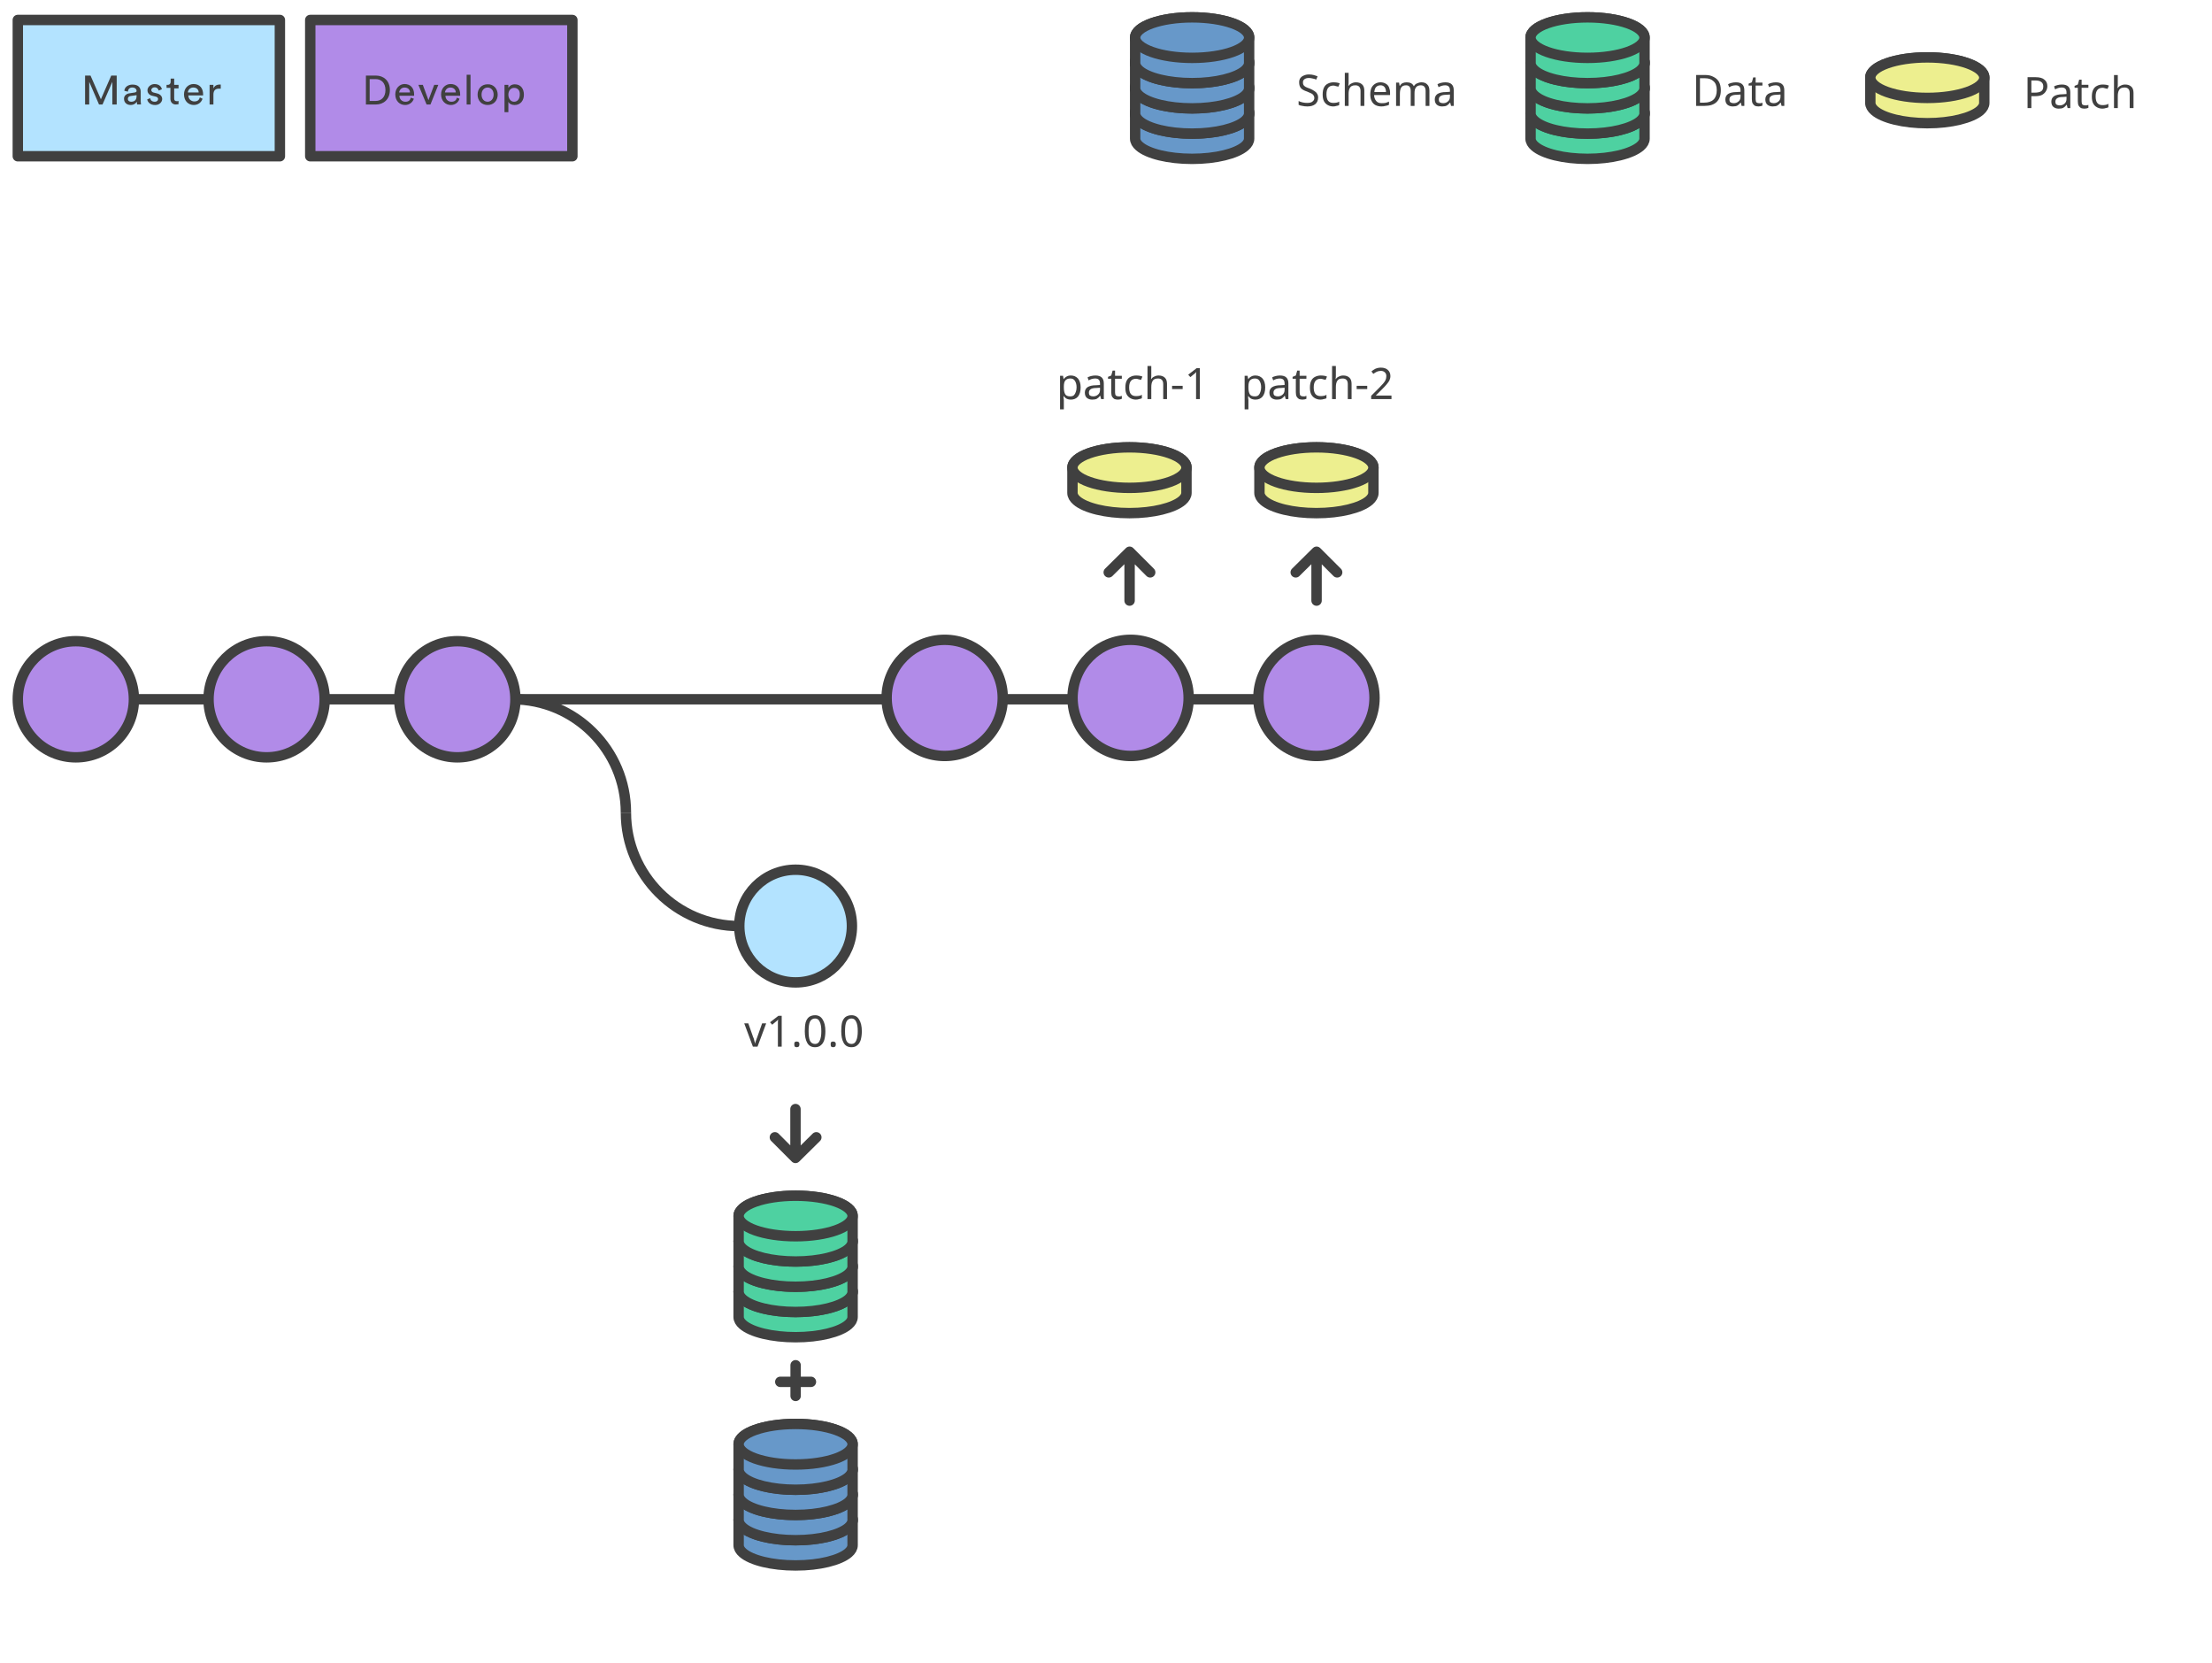
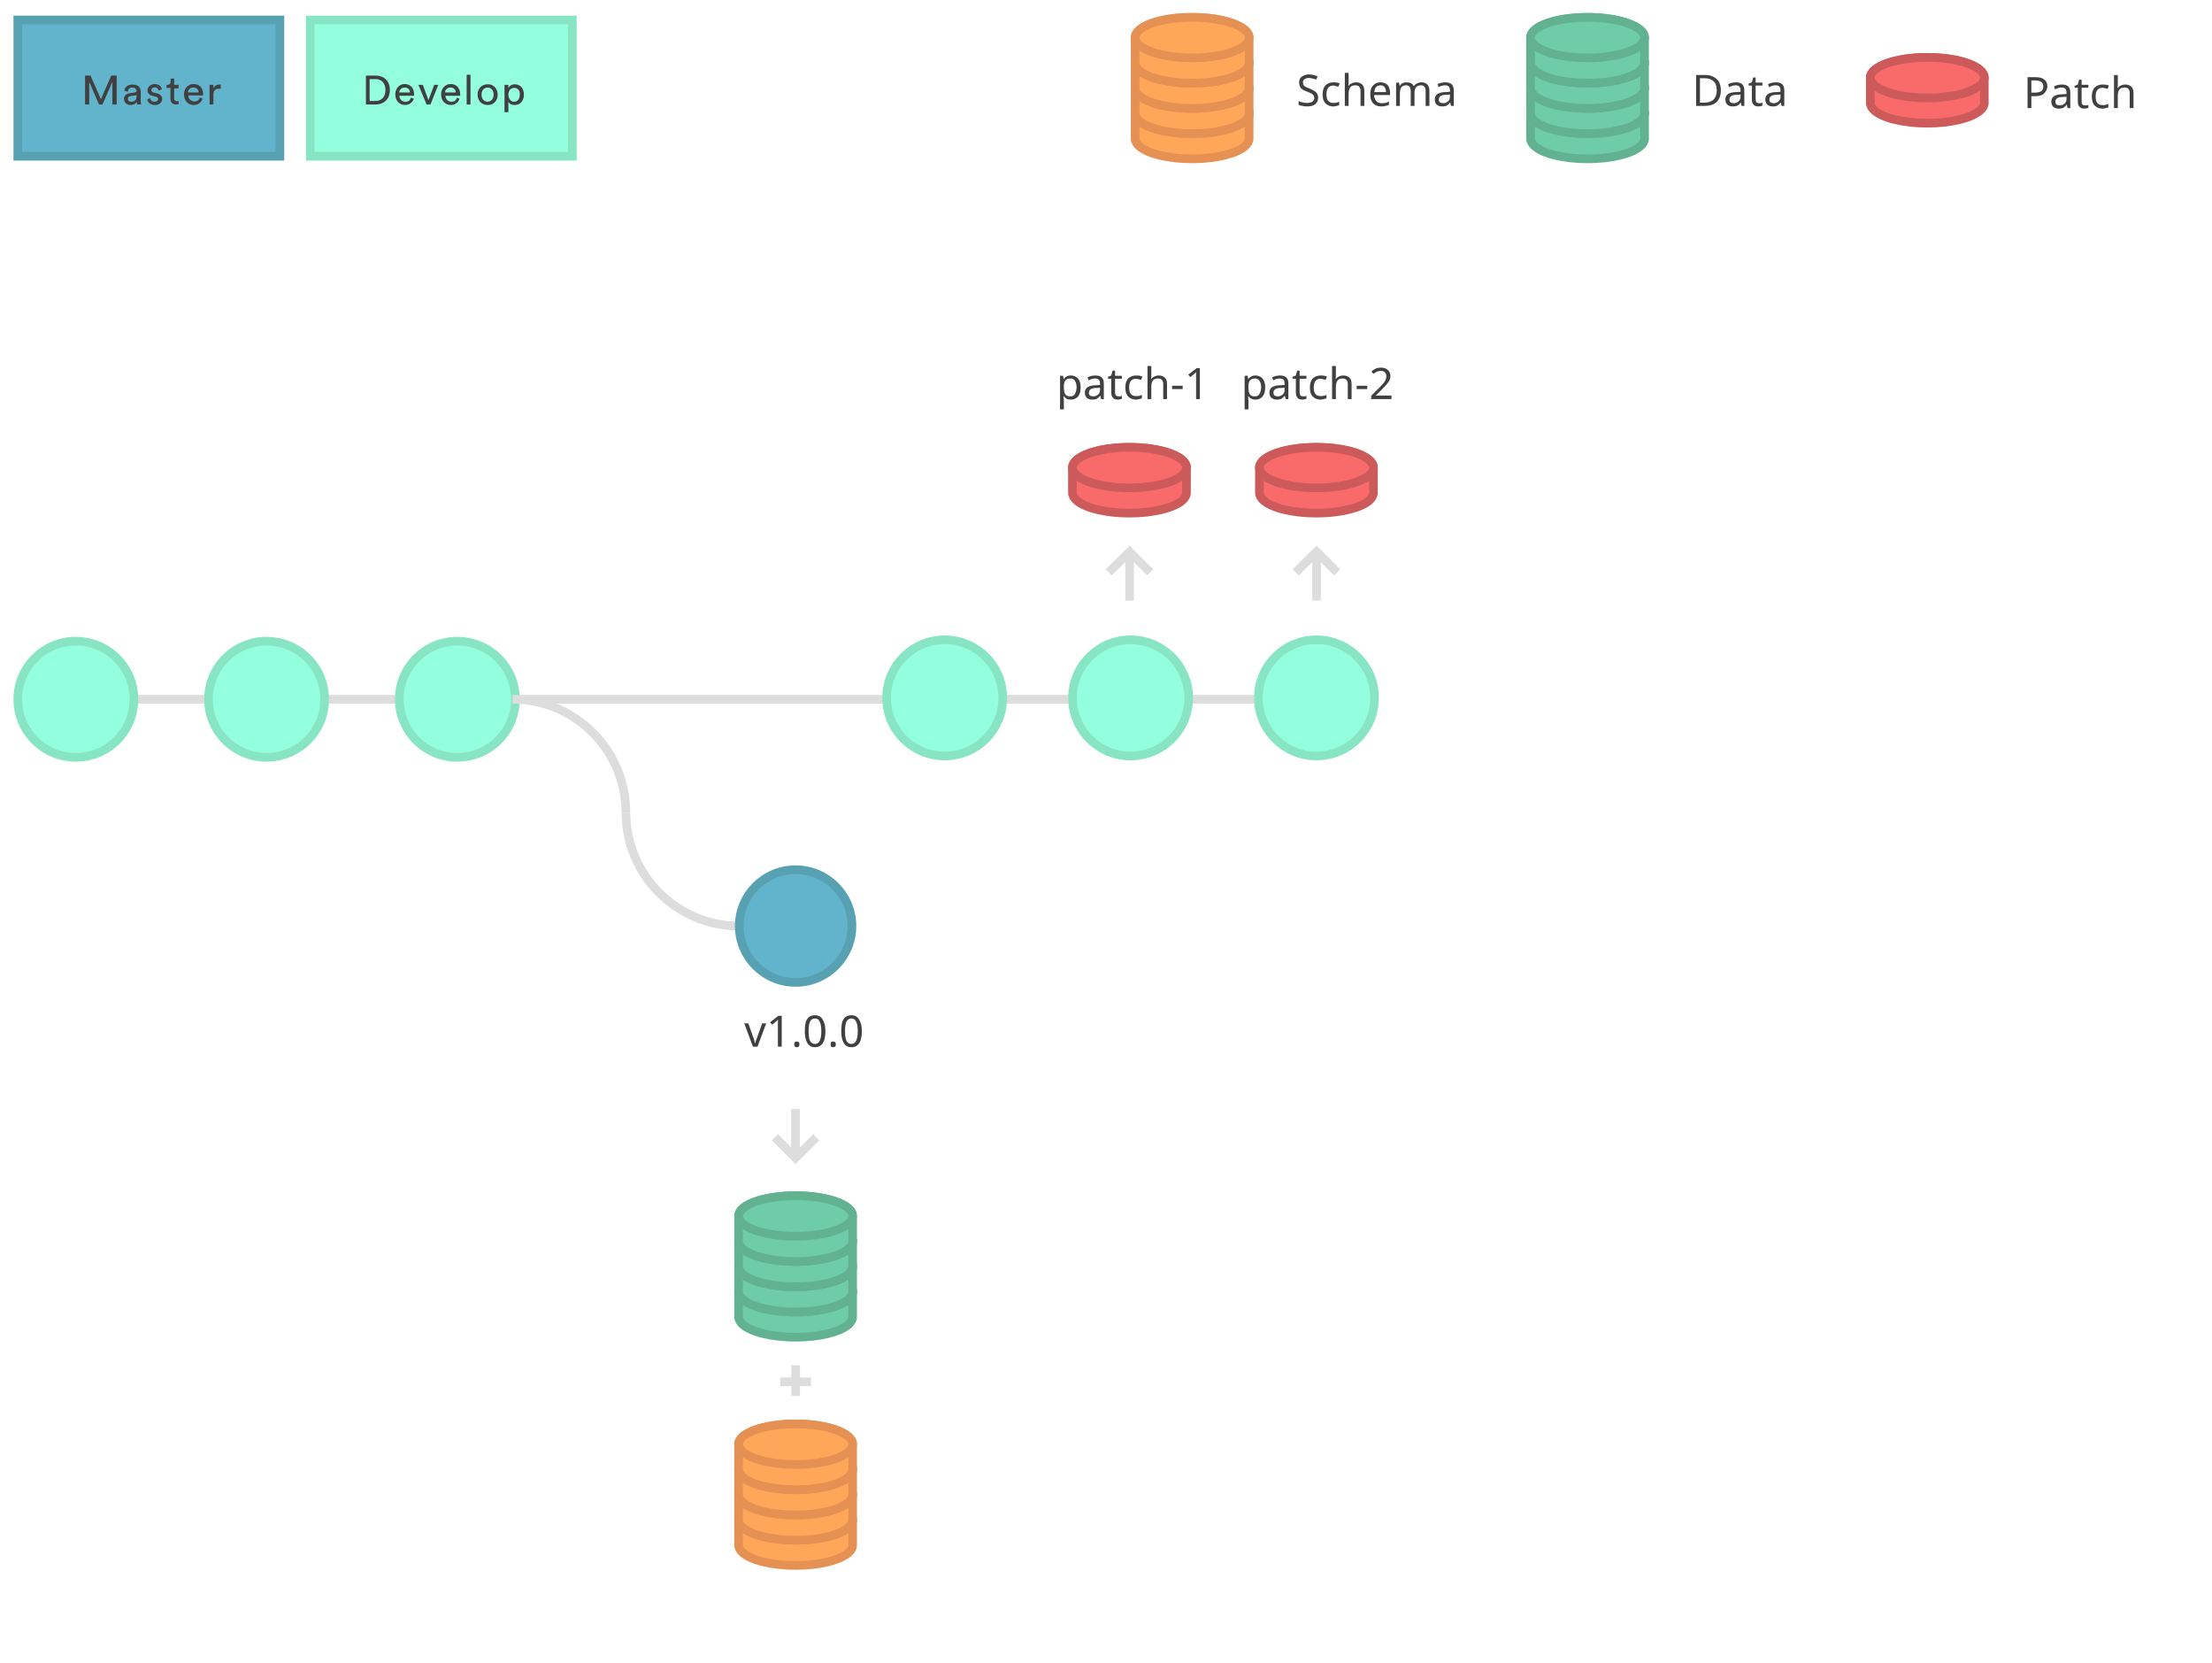
<svg xmlns="http://www.w3.org/2000/svg" version="1.1" id="Layer_1" x="0px" y="0px" width="127.559px" height="95.839px" viewBox="0 0 127.559 95.839" enable-background="new 0 0 127.559 95.839" xml:space="preserve">
  <path fill="none" stroke="#404040" stroke-width="0.6" stroke-miterlimit="10" d="M46.78,53.388h-4.146l0,0" />
-   <path fill="none" stroke="#404040" stroke-width="0.6" stroke-miterlimit="10" d="M75.446,40.313H4.721l0,0" />
-   <circle fill="#B3E3FF" stroke="#404040" stroke-width="0.6" stroke-miterlimit="10" cx="45.88" cy="53.388" r="3.248" />
+   <path fill="none" stroke="#DDDDDD" stroke-width="0.5" stroke-miterlimit="10" d="M75.446,40.313H4.721l0,0" />
  <g>
-     <path id="repo1_65_" fill="#6798C9" stroke="#404040" stroke-width="0.6" stroke-miterlimit="10" d="M42.594,87.626   c0-0.646,1.471-1.168,3.286-1.168s3.287,0.521,3.287,1.168 M42.594,87.626v1.455c0,0.158,0.088,0.31,0.245,0.443   c0.489,0.428,1.67,0.725,3.041,0.725c1.377,0,2.552-0.301,3.043-0.725c0.156-0.135,0.244-0.285,0.244-0.443v-1.455" />
-     <path fill="#6798C9" stroke="#404040" stroke-width="0.6" stroke-miterlimit="10" d="M49.167,87.626   c0,0.646-1.472,1.168-3.287,1.168s-3.286-0.521-3.286-1.168c0-0.646,1.471-1.168,3.286-1.168   C47.697,86.458,49.167,86.981,49.167,87.626z" />
-     <path id="repo1_64_" fill="#6798C9" stroke="#404040" stroke-width="0.6" stroke-miterlimit="10" d="M42.594,86.171   c0-0.646,1.471-1.17,3.286-1.17s3.287,0.523,3.287,1.17 M42.594,86.171v1.455c0,0.156,0.088,0.308,0.245,0.443   c0.489,0.428,1.67,0.725,3.041,0.725c1.377,0,2.552-0.303,3.043-0.725c0.156-0.137,0.244-0.287,0.244-0.443v-1.455" />
-     <path fill="#6798C9" stroke="#404040" stroke-width="0.6" stroke-miterlimit="10" d="M49.167,86.171   c0,0.646-1.472,1.168-3.287,1.168s-3.286-0.521-3.286-1.168c0-0.646,1.471-1.17,3.286-1.17   C47.697,85.001,49.167,85.526,49.167,86.171z" />
-     <path id="repo1_63_" fill="#6798C9" stroke="#404040" stroke-width="0.6" stroke-miterlimit="10" d="M42.594,84.716   c0-0.647,1.471-1.17,3.286-1.17s3.287,0.521,3.287,1.17 M42.594,84.716v1.455c0,0.156,0.088,0.308,0.245,0.443   c0.489,0.428,1.67,0.725,3.041,0.725c1.377,0,2.552-0.303,3.043-0.725c0.156-0.137,0.244-0.287,0.244-0.443v-1.455" />
-     <path fill="#6798C9" stroke="#404040" stroke-width="0.6" stroke-miterlimit="10" d="M49.167,84.716   c0,0.646-1.472,1.169-3.287,1.169s-3.286-0.523-3.286-1.169c0-0.647,1.471-1.17,3.286-1.17   C47.697,83.546,49.167,84.069,49.167,84.716z" />
-     <path id="repo1_62_" fill="#6798C9" stroke="#404040" stroke-width="0.6" stroke-miterlimit="10" d="M42.594,83.26   c0-0.646,1.471-1.169,3.286-1.169s3.287,0.521,3.287,1.169 M42.594,83.26v1.456c0,0.154,0.088,0.308,0.245,0.443   c0.489,0.426,1.67,0.726,3.041,0.726c1.377,0,2.552-0.304,3.043-0.726c0.156-0.137,0.244-0.289,0.244-0.443V83.26" />
-     <path fill="#6798C9" stroke="#404040" stroke-width="0.6" stroke-miterlimit="10" d="M49.167,83.26   c0,0.646-1.472,1.168-3.287,1.168s-3.286-0.521-3.286-1.168c0-0.647,1.471-1.169,3.286-1.169   C47.697,82.091,49.167,82.614,49.167,83.26z" />
+     <path id="repo1_65_" fill="#FFA759" stroke="#E59153" stroke-width="0.5" stroke-miterlimit="10" d="M42.594,87.626   c0-0.646,1.471-1.168,3.286-1.168c1.814,0,3.287,0.521,3.287,1.168 M42.594,87.626v1.455c0,0.158,0.088,0.31,0.245,0.442   c0.489,0.429,1.67,0.726,3.041,0.726c1.377,0,2.552-0.301,3.043-0.726c0.156-0.135,0.244-0.284,0.244-0.442v-1.455" />
+     <path fill="#FFA759" stroke="#E59153" stroke-width="0.5" stroke-miterlimit="10" d="M49.167,87.626   c0,0.646-1.473,1.168-3.287,1.168c-1.815,0-3.286-0.521-3.286-1.168s1.471-1.168,3.286-1.168   C47.697,86.458,49.167,86.981,49.167,87.626z" />
+     <path id="repo1_64_" fill="#FFA759" stroke="#E59153" stroke-width="0.5" stroke-miterlimit="10" d="M42.594,86.171   c0-0.646,1.471-1.17,3.286-1.17c1.814,0,3.287,0.522,3.287,1.17 M42.594,86.171v1.455c0,0.156,0.088,0.308,0.245,0.442   c0.489,0.429,1.67,0.726,3.041,0.726c1.377,0,2.552-0.303,3.043-0.726c0.156-0.137,0.244-0.286,0.244-0.442v-1.455" />
+     <path fill="#FFA759" stroke="#E59153" stroke-width="0.5" stroke-miterlimit="10" d="M49.167,86.171   c0,0.646-1.473,1.168-3.287,1.168c-1.815,0-3.286-0.521-3.286-1.168s1.471-1.17,3.286-1.17   C47.697,85.001,49.167,85.526,49.167,86.171z" />
+     <path id="repo1_63_" fill="#FFA759" stroke="#E59153" stroke-width="0.5" stroke-miterlimit="10" d="M42.594,84.716   c0-0.647,1.471-1.17,3.286-1.17c1.814,0,3.287,0.521,3.287,1.17 M42.594,84.716v1.455c0,0.156,0.088,0.308,0.245,0.443   c0.489,0.428,1.67,0.725,3.041,0.725c1.377,0,2.552-0.303,3.043-0.725c0.156-0.138,0.244-0.287,0.244-0.443v-1.455" />
+     <path fill="#FFA759" stroke="#E59153" stroke-width="0.5" stroke-miterlimit="10" d="M49.167,84.716   c0,0.646-1.473,1.168-3.287,1.168c-1.815,0-3.286-0.522-3.286-1.168c0-0.647,1.471-1.17,3.286-1.17   C47.697,83.546,49.167,84.069,49.167,84.716z" />
+     <path id="repo1_62_" fill="#FFA759" stroke="#E59153" stroke-width="0.5" stroke-miterlimit="10" d="M42.594,83.259   c0-0.645,1.471-1.168,3.286-1.168c1.814,0,3.287,0.521,3.287,1.168 M42.594,83.259v1.457c0,0.154,0.088,0.308,0.245,0.443   c0.489,0.426,1.67,0.725,3.041,0.725c1.377,0,2.552-0.303,3.043-0.725c0.156-0.138,0.244-0.289,0.244-0.443v-1.457" />
+     <path fill="#FFA759" stroke="#E59153" stroke-width="0.5" stroke-miterlimit="10" d="M49.167,83.259   c0,0.646-1.473,1.169-3.287,1.169c-1.815,0-3.286-0.521-3.286-1.169c0-0.646,1.471-1.168,3.286-1.168   C47.697,82.091,49.167,82.615,49.167,83.259z" />
  </g>
  <g>
-     <path id="repo1_61_" fill="#4ED1A1" stroke="#404040" stroke-width="0.6" stroke-linecap="round" stroke-linejoin="round" stroke-miterlimit="10" d="   M42.594,74.469c0-0.646,1.471-1.168,3.286-1.168s3.287,0.521,3.287,1.168 M42.594,74.469v1.454c0,0.158,0.088,0.31,0.245,0.443   c0.489,0.428,1.67,0.725,3.041,0.725c1.377,0,2.552-0.301,3.043-0.725c0.156-0.135,0.244-0.285,0.244-0.443v-1.454" />
-     <path fill="#4ED1A1" stroke="#404040" stroke-width="0.6" stroke-linecap="round" stroke-linejoin="round" stroke-miterlimit="10" d="   M49.167,74.469c0,0.646-1.472,1.168-3.287,1.168s-3.286-0.521-3.286-1.168c0-0.647,1.471-1.168,3.286-1.168   C47.697,73.301,49.167,73.823,49.167,74.469z" />
-     <path id="repo1_60_" fill="#4ED1A1" stroke="#404040" stroke-width="0.6" stroke-linecap="round" stroke-linejoin="round" stroke-miterlimit="10" d="   M42.594,73.014c0-0.646,1.471-1.17,3.286-1.17s3.287,0.522,3.287,1.17 M42.594,73.014v1.455c0,0.155,0.088,0.307,0.245,0.442   c0.489,0.428,1.67,0.726,3.041,0.726c1.377,0,2.552-0.304,3.043-0.726c0.156-0.137,0.244-0.287,0.244-0.442v-1.455" />
-     <path fill="#4ED1A1" stroke="#404040" stroke-width="0.6" stroke-linecap="round" stroke-linejoin="round" stroke-miterlimit="10" d="   M49.167,73.014c0,0.646-1.472,1.168-3.287,1.168s-3.286-0.521-3.286-1.168s1.471-1.17,3.286-1.17   C47.697,71.844,49.167,72.367,49.167,73.014z" />
-     <path id="repo1_59_" fill="#4ED1A1" stroke="#404040" stroke-width="0.6" stroke-linecap="round" stroke-linejoin="round" stroke-miterlimit="10" d="   M42.594,71.559c0-0.647,1.471-1.17,3.286-1.17s3.287,0.521,3.287,1.17 M42.594,71.559v1.455c0,0.155,0.088,0.307,0.245,0.442   c0.489,0.429,1.67,0.726,3.041,0.726c1.377,0,2.552-0.304,3.043-0.726c0.156-0.137,0.244-0.287,0.244-0.442v-1.455" />
-     <path fill="#4ED1A1" stroke="#404040" stroke-width="0.6" stroke-linecap="round" stroke-linejoin="round" stroke-miterlimit="10" d="   M49.167,71.559c0,0.646-1.472,1.168-3.287,1.168s-3.286-0.522-3.286-1.168c0-0.647,1.471-1.17,3.286-1.17   C47.697,70.389,49.167,70.91,49.167,71.559z" />
-     <path id="repo1_58_" fill="#4ED1A1" stroke="#404040" stroke-width="0.6" stroke-linecap="round" stroke-linejoin="round" stroke-miterlimit="10" d="   M42.594,70.102c0-0.646,1.471-1.168,3.286-1.168s3.287,0.521,3.287,1.168 M42.594,70.102v1.457c0,0.153,0.088,0.307,0.245,0.442   c0.489,0.427,1.67,0.726,3.041,0.726c1.377,0,2.552-0.304,3.043-0.726c0.156-0.137,0.244-0.289,0.244-0.442v-1.457" />
-     <path fill="#4ED1A1" stroke="#404040" stroke-width="0.6" stroke-linecap="round" stroke-linejoin="round" stroke-miterlimit="10" d="   M49.167,70.102c0,0.646-1.472,1.168-3.287,1.168s-3.286-0.521-3.286-1.168s1.471-1.168,3.286-1.168   C47.697,68.934,49.167,69.455,49.167,70.102z" />
+     <path id="repo1_61_" fill="#6ECCA8" stroke="#62B292" stroke-width="0.5" stroke-miterlimit="10" d="M42.594,74.468   c0-0.645,1.471-1.168,3.286-1.168c1.814,0,3.287,0.521,3.287,1.168 M42.594,74.468v1.455c0,0.158,0.088,0.31,0.245,0.443   c0.489,0.428,1.67,0.725,3.041,0.725c1.377,0,2.552-0.301,3.043-0.725c0.156-0.136,0.244-0.285,0.244-0.443v-1.455" />
+     <path fill="#6ECCA8" stroke="#62B292" stroke-width="0.5" stroke-miterlimit="10" d="M49.167,74.468   c0,0.646-1.473,1.169-3.287,1.169c-1.815,0-3.286-0.521-3.286-1.169c0-0.646,1.471-1.168,3.286-1.168   C47.697,73.3,49.167,73.824,49.167,74.468z" />
+     <path id="repo1_60_" fill="#6ECCA8" stroke="#62B292" stroke-width="0.5" stroke-miterlimit="10" d="M42.594,73.014   c0-0.646,1.471-1.171,3.286-1.171c1.814,0,3.287,0.523,3.287,1.171 M42.594,73.014v1.454c0,0.156,0.088,0.308,0.245,0.443   c0.489,0.428,1.67,0.726,3.041,0.726c1.377,0,2.552-0.304,3.043-0.726c0.156-0.138,0.244-0.287,0.244-0.443v-1.454" />
+     <path fill="#6ECCA8" stroke="#62B292" stroke-width="0.5" stroke-miterlimit="10" d="M49.167,73.014   c0,0.646-1.473,1.168-3.287,1.168c-1.815,0-3.286-0.521-3.286-1.168s1.471-1.171,3.286-1.171   C47.697,71.843,49.167,72.367,49.167,73.014z" />
+     <path id="repo1_59_" fill="#6ECCA8" stroke="#62B292" stroke-width="0.5" stroke-miterlimit="10" d="M42.594,71.559   c0-0.647,1.471-1.17,3.286-1.17c1.814,0,3.287,0.521,3.287,1.17 M42.594,71.559v1.455c0,0.155,0.088,0.307,0.245,0.442   c0.489,0.428,1.67,0.726,3.041,0.726c1.377,0,2.552-0.304,3.043-0.726c0.156-0.138,0.244-0.287,0.244-0.442v-1.455" />
+     <path fill="#6ECCA8" stroke="#62B292" stroke-width="0.5" stroke-miterlimit="10" d="M49.167,71.559   c0,0.646-1.473,1.168-3.287,1.168c-1.815,0-3.286-0.522-3.286-1.168c0-0.647,1.471-1.17,3.286-1.17   C47.697,70.389,49.167,70.91,49.167,71.559z" />
+     <path id="repo1_58_" fill="#6ECCA8" stroke="#62B292" stroke-width="0.5" stroke-miterlimit="10" d="M42.594,70.102   c0-0.646,1.471-1.168,3.286-1.168c1.814,0,3.287,0.521,3.287,1.168 M42.594,70.102v1.457c0,0.153,0.088,0.308,0.245,0.442   c0.489,0.427,1.67,0.726,3.041,0.726c1.377,0,2.552-0.304,3.043-0.726c0.156-0.137,0.244-0.289,0.244-0.442v-1.457" />
+     <path fill="#6ECCA8" stroke="#62B292" stroke-width="0.5" stroke-miterlimit="10" d="M49.167,70.102   c0,0.646-1.473,1.168-3.287,1.168c-1.815,0-3.286-0.521-3.286-1.168s1.471-1.168,3.286-1.168   C47.697,68.934,49.167,69.455,49.167,70.102z" />
  </g>
-   <text transform="matrix(1 0 0 1 42.9177 60.3413)" fill="#404040" font-family="'NettoOT-Bold'" font-size="2.5">v1.0.0</text>
-   <circle fill="#B18BE8" stroke="#404040" stroke-width="0.6" stroke-miterlimit="10" cx="26.374" cy="40.313" r="3.348" />
-   <path fill="none" stroke="#404040" stroke-width="0.6" stroke-linecap="round" stroke-linejoin="round" stroke-miterlimit="10" d="  M45.873,66.519v-2.58 M47.075,65.567l-1.202,1.188l-1.188-1.188" />
+   <text transform="matrix(1 0 0 1 42.9182 60.3413)" fill="#404040" font-family="'NettoOT-Bold'" font-size="2.5">v1.0.0</text>
+   <circle fill="#94FFDD" stroke="#88E5C3" stroke-width="0.5" stroke-miterlimit="10" cx="26.374" cy="40.313" r="3.348" />
+   <path fill="none" stroke="#DDDDDD" stroke-width="0.5" stroke-miterlimit="10" d="M45.873,66.519v-2.58 M47.075,65.567l-1.202,1.188  l-1.188-1.188" />
  <g>
-     <line fill="none" stroke="#404040" stroke-width="0.6" stroke-linecap="round" stroke-linejoin="round" stroke-miterlimit="10" x1="45.881" y1="78.708" x2="45.881" y2="80.476" />
-     <line fill="none" stroke="#404040" stroke-width="0.6" stroke-linecap="round" stroke-linejoin="round" stroke-miterlimit="10" x1="44.997" y1="79.664" x2="46.764" y2="79.664" />
+     <line fill="none" stroke="#DDDDDD" stroke-width="0.5" stroke-miterlimit="10" x1="45.881" y1="78.708" x2="45.881" y2="80.476" />
+     <line fill="none" stroke="#DDDDDD" stroke-width="0.5" stroke-miterlimit="10" x1="44.997" y1="79.664" x2="46.764" y2="79.664" />
  </g>
  <g>
-     <path fill="none" stroke="#404040" stroke-width="0.6" stroke-miterlimit="10" d="M36.095,46.851c0-3.604-2.934-6.538-6.537-6.538" />
-     <path fill="none" stroke="#404040" stroke-width="0.6" stroke-miterlimit="10" d="M36.095,46.851c0,3.604,2.936,6.537,6.537,6.537" />
+     <path fill="none" stroke="#DDDDDD" stroke-width="0.5" stroke-miterlimit="10" d="M36.095,46.851c0-3.604-2.934-6.538-6.537-6.538" />
+     <path fill="none" stroke="#DDDDDD" stroke-width="0.5" stroke-miterlimit="10" d="M36.095,46.851c0,3.604,2.937,6.537,6.537,6.537" />
  </g>
-   <circle fill="#B18BE8" stroke="#404040" stroke-width="0.6" stroke-miterlimit="10" cx="15.374" cy="40.313" r="3.348" />
-   <circle fill="#B18BE8" stroke="#404040" stroke-width="0.6" stroke-miterlimit="10" cx="4.374" cy="40.313" r="3.348" />
-   <path fill="#B18BE8" stroke="#404040" stroke-width="0.6" stroke-linecap="round" stroke-linejoin="round" stroke-miterlimit="10" d="  M17.891,1.152h15.116v7.855H17.891V1.152z" />
-   <path fill="#404040" d="M21.101,6.024V4.357h0.58c0.425,0,0.802,0.283,0.802,0.834c0,0.551-0.377,0.833-0.802,0.833H21.101z   M21.666,5.819c0.31,0,0.562-0.204,0.562-0.628c0-0.427-0.254-0.63-0.562-0.63h-0.349v1.258H21.666z M23.865,5.693  c-0.067,0.204-0.256,0.36-0.502,0.36c-0.302,0-0.568-0.22-0.568-0.612c0-0.359,0.253-0.597,0.532-0.597  c0.347,0,0.554,0.236,0.554,0.597v0.08h-0.848c0,0.201,0.153,0.345,0.347,0.345c0.185,0,0.278-0.093,0.31-0.235L23.865,5.693z   M23.642,5.331c0-0.158-0.105-0.285-0.313-0.285c-0.188,0-0.294,0.145-0.312,0.285H23.642z M24.824,6.024H24.6l-0.473-1.133h0.256  l0.324,0.882l0.333-0.882h0.236L24.824,6.024z M26.499,5.693c-0.062,0.204-0.248,0.36-0.501,0.36c-0.295,0-0.562-0.22-0.562-0.612  c0-0.359,0.252-0.597,0.547-0.597c0.35,0,0.553,0.236,0.553,0.597v0.08h-0.849c0,0.201,0.156,0.345,0.342,0.345  c0.191,0,0.285-0.093,0.316-0.235L26.499,5.693z M26.283,5.331c0-0.158-0.109-0.285-0.314-0.285c-0.188,0-0.295,0.145-0.312,0.285  H26.283z M26.91,6.024V4.31h0.223v1.714H26.91z M28.701,5.455c0,0.347-0.234,0.598-0.58,0.598c-0.35,0-0.58-0.251-0.58-0.598  c0-0.344,0.23-0.596,0.58-0.596C28.453,4.844,28.701,5.113,28.701,5.455z M28.466,5.455c0-0.266-0.16-0.409-0.346-0.409  c-0.188,0-0.35,0.145-0.35,0.409c0,0.267,0.162,0.409,0.35,0.409C28.306,5.865,28.466,5.707,28.466,5.455z M29.093,6.462V4.891  h0.223v0.175c0.062-0.111,0.188-0.205,0.373-0.205c0.35,0,0.523,0.268,0.523,0.596c0,0.332-0.191,0.598-0.539,0.598  c-0.172,0-0.312-0.076-0.357-0.188v0.598h-0.223V6.462z M29.644,5.066c-0.203,0-0.328,0.171-0.328,0.391  c0,0.236,0.143,0.409,0.328,0.409c0.205,0,0.33-0.173,0.33-0.409C29.99,5.22,29.865,5.066,29.644,5.066z" />
-   <path fill="#B3E3FF" stroke="#404040" stroke-width="0.6" stroke-linecap="round" stroke-linejoin="round" stroke-miterlimit="10" d="  M1.027,1.151H16.14v7.857H1.027V1.151z" />
-   <path fill="#404040" d="M6.478,6.024V4.717L5.912,6.024H5.71L5.145,4.717v1.307H4.906V4.356H5.22l0.598,1.367l0.597-1.367H6.73  v1.668H6.478z M7.484,5.377L7.782,5.33c0.062-0.016,0.095-0.047,0.095-0.08c0-0.107-0.078-0.205-0.253-0.205  c-0.155,0-0.234,0.098-0.251,0.238L7.17,5.235c0.017-0.221,0.22-0.359,0.473-0.359c0.346,0,0.471,0.189,0.471,0.408v0.549  c0,0.094,0.018,0.156,0.018,0.189H7.906c0-0.033-0.015-0.08-0.015-0.158c-0.047,0.078-0.157,0.188-0.36,0.188  c-0.233,0-0.378-0.154-0.378-0.346C7.138,5.52,7.296,5.393,7.484,5.377z M7.876,5.535V5.487L7.531,5.535  C7.436,5.551,7.372,5.598,7.372,5.707c0,0.08,0.062,0.158,0.188,0.158C7.735,5.865,7.876,5.787,7.876,5.535z M8.662,5.66  c0.017,0.127,0.108,0.205,0.267,0.205c0.126,0,0.188-0.078,0.188-0.158c0-0.061-0.05-0.125-0.144-0.139L8.786,5.522  C8.613,5.489,8.504,5.364,8.504,5.205c0-0.188,0.188-0.359,0.407-0.359c0.313,0,0.407,0.201,0.426,0.299L9.149,5.221  C9.133,5.16,9.086,5.033,8.912,5.033c-0.108,0-0.188,0.08-0.188,0.158c0,0.061,0.049,0.125,0.127,0.143l0.188,0.047  c0.205,0.045,0.314,0.172,0.314,0.328c0,0.158-0.143,0.346-0.409,0.346c-0.312,0-0.438-0.201-0.454-0.328L8.662,5.66z M10.045,4.891  h0.251v0.205h-0.251v0.58c0,0.111,0.046,0.158,0.154,0.158c0.031,0,0.063,0,0.097-0.016v0.188c-0.018,0-0.079,0.018-0.156,0.018  c-0.188,0-0.313-0.127-0.313-0.332V5.065H9.605V4.891h0.062c0.127,0,0.174-0.08,0.174-0.174V4.53h0.204V4.891z M11.679,5.692  c-0.062,0.205-0.252,0.361-0.503,0.361c-0.3,0-0.565-0.219-0.565-0.613c0-0.359,0.251-0.596,0.551-0.596  c0.347,0,0.551,0.236,0.551,0.596v0.062h-0.851c0,0.205,0.157,0.346,0.347,0.346c0.188,0,0.282-0.094,0.312-0.234L11.679,5.692z   M11.457,5.33c0-0.158-0.109-0.285-0.313-0.285c-0.188,0-0.299,0.145-0.312,0.285H11.457z M12.714,5.112h-0.095  c-0.188,0-0.312,0.094-0.312,0.344v0.568h-0.22V4.893h0.22v0.203c0.078-0.174,0.22-0.221,0.346-0.221h0.077v0.236L12.714,5.112  L12.714,5.112z" />
-   <text transform="matrix(1 0 0 1 97.5627 6.105)" fill="#404040" font-family="'NettoOT-Bold'" font-size="2.5">Data</text>
+   <circle fill="#94FFDD" stroke="#88E5C3" stroke-width="0.5" stroke-miterlimit="10" cx="15.374" cy="40.313" r="3.348" />
+   <circle fill="#94FFDD" stroke="#88E5C3" stroke-width="0.5" stroke-miterlimit="10" cx="4.374" cy="40.313" r="3.348" />
+   <path fill="#94FFDD" stroke="#88E5C3" stroke-width="0.5" stroke-miterlimit="10" d="M17.891,1.152h15.116v7.855H17.891V1.152z" />
+   <path fill="#404040" d="M21.101,6.024V4.357h0.58c0.425,0,0.802,0.283,0.802,0.834c0,0.551-0.377,0.833-0.802,0.833H21.101z   M21.666,5.819c0.31,0,0.562-0.204,0.562-0.628c0-0.427-0.254-0.63-0.562-0.63h-0.35v1.258H21.666z M23.865,5.693  c-0.067,0.204-0.257,0.36-0.503,0.36c-0.302,0-0.567-0.22-0.567-0.612c0-0.359,0.253-0.597,0.532-0.597  c0.347,0,0.554,0.236,0.554,0.597v0.08h-0.848c0,0.201,0.152,0.345,0.347,0.345c0.185,0,0.278-0.093,0.31-0.235L23.865,5.693z   M23.642,5.331c0-0.158-0.104-0.285-0.312-0.285c-0.188,0-0.294,0.145-0.312,0.285H23.642z M24.824,6.024H24.6l-0.473-1.133h0.256  l0.324,0.882l0.333-0.882h0.235L24.824,6.024z M26.499,5.693c-0.062,0.204-0.248,0.36-0.501,0.36c-0.295,0-0.562-0.22-0.562-0.612  c0-0.359,0.252-0.597,0.547-0.597c0.351,0,0.554,0.236,0.554,0.597v0.08h-0.85c0,0.201,0.156,0.345,0.342,0.345  c0.191,0,0.285-0.093,0.316-0.235L26.499,5.693z M26.283,5.331c0-0.158-0.109-0.285-0.314-0.285c-0.188,0-0.295,0.145-0.312,0.285  H26.283z M26.91,6.024V4.31h0.223v1.714H26.91z M28.701,5.455c0,0.347-0.234,0.598-0.58,0.598c-0.351,0-0.58-0.251-0.58-0.598  c0-0.344,0.229-0.596,0.58-0.596C28.453,4.844,28.701,5.113,28.701,5.455z M28.466,5.455c0-0.266-0.16-0.409-0.346-0.409  c-0.188,0-0.351,0.145-0.351,0.409c0,0.267,0.162,0.409,0.351,0.409C28.306,5.865,28.466,5.707,28.466,5.455z M29.093,6.462V4.891  h0.223v0.175c0.062-0.111,0.188-0.205,0.373-0.205c0.351,0,0.523,0.268,0.523,0.596c0,0.332-0.191,0.598-0.539,0.598  c-0.172,0-0.312-0.076-0.357-0.188v0.598h-0.223V6.462z M29.644,5.066c-0.203,0-0.328,0.171-0.328,0.391  c0,0.236,0.144,0.409,0.328,0.409c0.205,0,0.33-0.173,0.33-0.409C29.99,5.22,29.865,5.066,29.644,5.066z" />
+   <path fill="#62B3CC" stroke="#57A1B2" stroke-width="0.5" stroke-miterlimit="10" d="M1.027,1.151H16.14v7.857H1.027V1.151z" />
+   <path fill="#404040" d="M6.478,6.024V4.717L5.912,6.024H5.71L5.145,4.717v1.307H4.906V4.356H5.22l0.598,1.367l0.598-1.367H6.73  v1.668H6.478z M7.484,5.377L7.782,5.33c0.062-0.016,0.095-0.047,0.095-0.08c0-0.107-0.078-0.205-0.253-0.205  c-0.155,0-0.234,0.098-0.251,0.238L7.17,5.235c0.017-0.221,0.22-0.359,0.473-0.359c0.347,0,0.472,0.189,0.472,0.408v0.549  c0,0.094,0.018,0.156,0.018,0.189H7.906c0-0.033-0.016-0.08-0.016-0.158C7.844,5.942,7.734,6.052,7.531,6.052  c-0.233,0-0.379-0.154-0.379-0.346C7.138,5.52,7.296,5.393,7.484,5.377z M7.876,5.535V5.487L7.531,5.535  C7.436,5.551,7.372,5.598,7.372,5.707c0,0.08,0.062,0.158,0.188,0.158C7.735,5.865,7.876,5.787,7.876,5.535z M8.662,5.66  C8.679,5.787,8.77,5.865,8.929,5.865c0.126,0,0.188-0.078,0.188-0.158c0-0.061-0.051-0.125-0.145-0.139L8.786,5.522  C8.613,5.489,8.504,5.364,8.504,5.205c0-0.188,0.188-0.359,0.407-0.359c0.312,0,0.406,0.201,0.426,0.299L9.149,5.221  C9.133,5.16,9.086,5.033,8.912,5.033c-0.108,0-0.188,0.08-0.188,0.158c0,0.061,0.049,0.125,0.127,0.143l0.188,0.047  c0.205,0.045,0.313,0.172,0.313,0.328c0,0.158-0.143,0.346-0.409,0.346c-0.312,0-0.438-0.201-0.453-0.328L8.662,5.66z M10.045,4.891  h0.251v0.205h-0.251v0.58c0,0.111,0.046,0.158,0.154,0.158c0.03,0,0.062,0,0.097-0.016v0.188c-0.019,0-0.079,0.018-0.156,0.018  c-0.188,0-0.312-0.127-0.312-0.332V5.065H9.605V4.891h0.062c0.127,0,0.174-0.08,0.174-0.174V4.53h0.204V4.891z M11.679,5.692  c-0.062,0.205-0.252,0.361-0.503,0.361c-0.3,0-0.565-0.219-0.565-0.613c0-0.359,0.251-0.596,0.552-0.596  c0.347,0,0.551,0.236,0.551,0.596v0.062h-0.852c0,0.205,0.157,0.346,0.348,0.346c0.188,0,0.282-0.094,0.312-0.234L11.679,5.692z   M11.457,5.33c0-0.158-0.109-0.285-0.313-0.285c-0.188,0-0.299,0.145-0.312,0.285H11.457z M12.714,5.112h-0.095  c-0.188,0-0.312,0.094-0.312,0.344v0.568h-0.22V4.893h0.22v0.203c0.078-0.174,0.22-0.221,0.346-0.221h0.077v0.236L12.714,5.112  L12.714,5.112z" />
+   <text transform="matrix(1 0 0 1 97.5627 6.1055)" fill="#404040" font-family="'NettoOT-Bold'" font-size="2.5">Data</text>
  <g>
-     <path id="repo1_36_" fill="#4ED1A1" stroke="#404040" stroke-width="0.6" stroke-linecap="round" stroke-linejoin="round" stroke-miterlimit="10" d="   M88.262,6.535c0-0.646,1.472-1.168,3.286-1.168c1.816,0,3.287,0.521,3.287,1.168 M88.262,6.535V7.99   c0,0.158,0.088,0.309,0.245,0.443c0.489,0.428,1.67,0.725,3.041,0.725c1.377,0,2.552-0.301,3.043-0.725   c0.156-0.135,0.244-0.285,0.244-0.443V6.535" />
-     <path fill="#4ED1A1" stroke="#404040" stroke-width="0.6" stroke-linecap="round" stroke-linejoin="round" stroke-miterlimit="10" d="   M94.835,6.535c0,0.646-1.471,1.168-3.287,1.168c-1.814,0-3.286-0.521-3.286-1.168s1.472-1.168,3.286-1.168   C93.365,5.367,94.835,5.889,94.835,6.535z" />
-     <path id="repo1_35_" fill="#4ED1A1" stroke="#404040" stroke-width="0.6" stroke-linecap="round" stroke-linejoin="round" stroke-miterlimit="10" d="   M88.262,5.08c0-0.646,1.472-1.17,3.286-1.17c1.816,0,3.287,0.523,3.287,1.17 M88.262,5.08v1.455c0,0.156,0.088,0.307,0.245,0.443   c0.489,0.428,1.67,0.725,3.041,0.725c1.377,0,2.552-0.303,3.043-0.725c0.156-0.137,0.244-0.287,0.244-0.443V5.08" />
-     <path fill="#4ED1A1" stroke="#404040" stroke-width="0.6" stroke-linecap="round" stroke-linejoin="round" stroke-miterlimit="10" d="   M94.835,5.08c0,0.646-1.471,1.168-3.287,1.168c-1.814,0-3.286-0.521-3.286-1.168s1.472-1.17,3.286-1.17   C93.365,3.91,94.835,4.434,94.835,5.08z" />
-     <path id="repo1_34_" fill="#4ED1A1" stroke="#404040" stroke-width="0.6" stroke-linecap="round" stroke-linejoin="round" stroke-miterlimit="10" d="   M88.262,3.625c0-0.648,1.472-1.17,3.286-1.17c1.816,0,3.287,0.521,3.287,1.17 M88.262,3.625V5.08c0,0.156,0.088,0.307,0.245,0.443   c0.489,0.428,1.67,0.725,3.041,0.725c1.377,0,2.552-0.303,3.043-0.725c0.156-0.137,0.244-0.287,0.244-0.443V3.625" />
-     <path fill="#4ED1A1" stroke="#404040" stroke-width="0.6" stroke-linecap="round" stroke-linejoin="round" stroke-miterlimit="10" d="   M94.835,3.625c0,0.645-1.471,1.168-3.287,1.168c-1.814,0-3.286-0.523-3.286-1.168c0-0.648,1.472-1.17,3.286-1.17   C93.365,2.455,94.835,2.977,94.835,3.625z" />
-     <path id="repo1_32_" fill="#4ED1A1" stroke="#404040" stroke-width="0.6" stroke-linecap="round" stroke-linejoin="round" stroke-miterlimit="10" d="   M88.262,2.168C88.262,1.522,89.733,1,91.548,1c1.816,0,3.287,0.521,3.287,1.168 M88.262,2.168v1.457   c0,0.154,0.088,0.307,0.245,0.443c0.489,0.426,1.67,0.725,3.041,0.725c1.377,0,2.552-0.303,3.043-0.725   c0.156-0.137,0.244-0.289,0.244-0.443V2.168" />
-     <path fill="#4ED1A1" stroke="#404040" stroke-width="0.6" stroke-linecap="round" stroke-linejoin="round" stroke-miterlimit="10" d="   M94.835,2.168c0,0.646-1.471,1.168-3.287,1.168c-1.814,0-3.286-0.521-3.286-1.168S89.733,1,91.548,1   C93.365,1,94.835,1.522,94.835,2.168z" />
+     <path id="repo1_36_" fill="#6ECCA8" stroke="#62B292" stroke-width="0.5" stroke-miterlimit="10" d="M88.262,6.535   c0-0.646,1.472-1.168,3.286-1.168c1.816,0,3.287,0.521,3.287,1.168 M88.262,6.535V7.99c0,0.158,0.088,0.309,0.245,0.443   c0.489,0.428,1.67,0.725,3.041,0.725c1.377,0,2.552-0.301,3.043-0.725c0.156-0.135,0.244-0.285,0.244-0.443V6.535" />
+     <path fill="#6ECCA8" stroke="#62B292" stroke-width="0.5" stroke-miterlimit="10" d="M94.835,6.535   c0,0.646-1.472,1.168-3.287,1.168c-1.814,0-3.286-0.521-3.286-1.168s1.472-1.168,3.286-1.168   C93.365,5.367,94.835,5.889,94.835,6.535z" />
+     <path id="repo1_35_" fill="#6ECCA8" stroke="#62B292" stroke-width="0.5" stroke-miterlimit="10" d="M88.262,5.08   c0-0.646,1.472-1.17,3.286-1.17c1.816,0,3.287,0.523,3.287,1.17 M88.262,5.08v1.455c0,0.156,0.088,0.307,0.245,0.443   c0.489,0.428,1.67,0.725,3.041,0.725c1.377,0,2.552-0.303,3.043-0.725c0.156-0.137,0.244-0.287,0.244-0.443V5.08" />
+     <path fill="#6ECCA8" stroke="#62B292" stroke-width="0.5" stroke-miterlimit="10" d="M94.835,5.08c0,0.646-1.472,1.168-3.287,1.168   c-1.814,0-3.286-0.521-3.286-1.168s1.472-1.17,3.286-1.17C93.365,3.91,94.835,4.434,94.835,5.08z" />
+     <path id="repo1_34_" fill="#6ECCA8" stroke="#62B292" stroke-width="0.5" stroke-miterlimit="10" d="M88.262,3.625   c0-0.648,1.472-1.17,3.286-1.17c1.816,0,3.287,0.521,3.287,1.17 M88.262,3.625V5.08c0,0.156,0.088,0.307,0.245,0.443   c0.489,0.428,1.67,0.725,3.041,0.725c1.377,0,2.552-0.303,3.043-0.725c0.156-0.137,0.244-0.287,0.244-0.443V3.625" />
+     <path fill="#6ECCA8" stroke="#62B292" stroke-width="0.5" stroke-miterlimit="10" d="M94.835,3.625   c0,0.645-1.472,1.168-3.287,1.168c-1.814,0-3.286-0.523-3.286-1.168c0-0.648,1.472-1.17,3.286-1.17   C93.365,2.455,94.835,2.977,94.835,3.625z" />
+     <path id="repo1_32_" fill="#6ECCA8" stroke="#62B292" stroke-width="0.5" stroke-miterlimit="10" d="M88.262,2.168   C88.262,1.522,89.733,1,91.548,1s3.287,0.521,3.287,1.168 M88.262,2.168v1.457c0,0.154,0.088,0.307,0.245,0.443   c0.489,0.426,1.67,0.725,3.041,0.725c1.377,0,2.552-0.303,3.043-0.725c0.156-0.137,0.244-0.289,0.244-0.443V2.168" />
+     <path fill="#6ECCA8" stroke="#62B292" stroke-width="0.5" stroke-miterlimit="10" d="M94.835,2.168   c0,0.646-1.472,1.168-3.287,1.168c-1.814,0-3.286-0.521-3.286-1.168S89.733,1,91.548,1C93.365,1,94.835,1.522,94.835,2.168z" />
  </g>
-   <text transform="matrix(1 0 0 1 74.762 6.105)" fill="#404040" font-family="'NettoOT-Bold'" font-size="2.5">Schema</text>
+   <text transform="matrix(1 0 0 1 74.762 6.1055)" fill="#404040" font-family="'NettoOT-Bold'" font-size="2.5">Schema</text>
  <g>
-     <path id="repo1_40_" fill="#6798C9" stroke="#404040" stroke-width="0.6" stroke-miterlimit="10" d="M65.46,6.535   c0-0.646,1.471-1.168,3.286-1.168c1.816,0,3.287,0.521,3.287,1.168 M65.46,6.535V7.99c0,0.158,0.088,0.309,0.245,0.443   c0.489,0.428,1.67,0.725,3.041,0.725c1.377,0,2.552-0.301,3.043-0.725c0.156-0.135,0.244-0.285,0.244-0.443V6.535" />
-     <path fill="#6798C9" stroke="#404040" stroke-width="0.6" stroke-miterlimit="10" d="M72.034,6.535   c0,0.646-1.471,1.168-3.287,1.168c-1.815,0-3.286-0.521-3.286-1.168s1.471-1.168,3.286-1.168   C70.564,5.367,72.034,5.889,72.034,6.535z" />
-     <path id="repo1_39_" fill="#6798C9" stroke="#404040" stroke-width="0.6" stroke-miterlimit="10" d="M65.46,5.08   c0-0.646,1.471-1.17,3.286-1.17c1.816,0,3.287,0.523,3.287,1.17 M65.46,5.08v1.455c0,0.156,0.088,0.307,0.245,0.443   c0.489,0.428,1.67,0.725,3.041,0.725c1.377,0,2.552-0.303,3.043-0.725c0.156-0.137,0.244-0.287,0.244-0.443V5.08" />
-     <path fill="#6798C9" stroke="#404040" stroke-width="0.6" stroke-miterlimit="10" d="M72.034,5.08c0,0.646-1.471,1.168-3.287,1.168   c-1.815,0-3.286-0.521-3.286-1.168s1.471-1.17,3.286-1.17C70.564,3.91,72.034,4.434,72.034,5.08z" />
-     <path id="repo1_38_" fill="#6798C9" stroke="#404040" stroke-width="0.6" stroke-miterlimit="10" d="M65.46,3.625   c0-0.648,1.471-1.17,3.286-1.17c1.816,0,3.287,0.521,3.287,1.17 M65.46,3.625V5.08c0,0.156,0.088,0.307,0.245,0.443   c0.489,0.428,1.67,0.725,3.041,0.725c1.377,0,2.552-0.303,3.043-0.725c0.156-0.137,0.244-0.287,0.244-0.443V3.625" />
-     <path fill="#6798C9" stroke="#404040" stroke-width="0.6" stroke-miterlimit="10" d="M72.034,3.625   c0,0.645-1.471,1.168-3.287,1.168c-1.815,0-3.286-0.523-3.286-1.168c0-0.648,1.471-1.17,3.286-1.17   C70.564,2.455,72.034,2.977,72.034,3.625z" />
-     <path id="repo1_37_" fill="#6798C9" stroke="#404040" stroke-width="0.6" stroke-miterlimit="10" d="M65.46,2.168   C65.46,1.522,66.931,1,68.747,1s3.287,0.521,3.287,1.168 M65.46,2.168v1.457c0,0.154,0.088,0.307,0.245,0.443   c0.489,0.426,1.67,0.725,3.041,0.725c1.377,0,2.552-0.303,3.043-0.725c0.156-0.137,0.244-0.289,0.244-0.443V2.168" />
-     <path fill="#6798C9" stroke="#404040" stroke-width="0.6" stroke-miterlimit="10" d="M72.034,2.168   c0,0.646-1.471,1.168-3.287,1.168c-1.815,0-3.286-0.521-3.286-1.168S66.931,1,68.747,1S72.034,1.522,72.034,2.168z" />
+     <path id="repo1_40_" fill="#FFA759" stroke="#E59153" stroke-width="0.5" stroke-miterlimit="10" d="M65.46,6.535   c0-0.646,1.471-1.168,3.286-1.168s3.287,0.521,3.287,1.168 M65.46,6.535V7.99c0,0.158,0.088,0.309,0.245,0.443   c0.488,0.428,1.67,0.725,3.041,0.725c1.377,0,2.552-0.301,3.043-0.725c0.155-0.135,0.244-0.285,0.244-0.443V6.535" />
+     <path fill="#FFA759" stroke="#E59153" stroke-width="0.5" stroke-miterlimit="10" d="M72.034,6.535   c0,0.646-1.472,1.168-3.287,1.168s-3.286-0.521-3.286-1.168s1.471-1.168,3.286-1.168C70.564,5.367,72.034,5.889,72.034,6.535z" />
+     <path id="repo1_39_" fill="#FFA759" stroke="#E59153" stroke-width="0.5" stroke-miterlimit="10" d="M65.46,5.08   c0-0.646,1.471-1.17,3.286-1.17s3.287,0.523,3.287,1.17 M65.46,5.08v1.455c0,0.156,0.088,0.307,0.245,0.443   c0.488,0.428,1.67,0.725,3.041,0.725c1.377,0,2.552-0.303,3.043-0.725c0.155-0.137,0.244-0.287,0.244-0.443V5.08" />
+     <path fill="#FFA759" stroke="#E59153" stroke-width="0.5" stroke-miterlimit="10" d="M72.034,5.08c0,0.646-1.472,1.168-3.287,1.168   s-3.286-0.521-3.286-1.168s1.471-1.17,3.286-1.17C70.564,3.91,72.034,4.434,72.034,5.08z" />
+     <path id="repo1_38_" fill="#FFA759" stroke="#E59153" stroke-width="0.5" stroke-miterlimit="10" d="M65.46,3.625   c0-0.648,1.471-1.17,3.286-1.17s3.287,0.521,3.287,1.17 M65.46,3.625V5.08c0,0.156,0.088,0.307,0.245,0.443   c0.488,0.428,1.67,0.725,3.041,0.725c1.377,0,2.552-0.303,3.043-0.725c0.155-0.137,0.244-0.287,0.244-0.443V3.625" />
+     <path fill="#FFA759" stroke="#E59153" stroke-width="0.5" stroke-miterlimit="10" d="M72.034,3.625   c0,0.645-1.472,1.168-3.287,1.168s-3.286-0.523-3.286-1.168c0-0.648,1.471-1.17,3.286-1.17C70.564,2.455,72.034,2.977,72.034,3.625   z" />
+     <path id="repo1_37_" fill="#FFA759" stroke="#E59153" stroke-width="0.5" stroke-miterlimit="10" d="M65.46,2.168   C65.46,1.522,66.931,1,68.747,1c1.815,0,3.287,0.521,3.287,1.168 M65.46,2.168v1.457c0,0.154,0.088,0.307,0.245,0.443   c0.488,0.426,1.67,0.725,3.041,0.725c1.377,0,2.552-0.303,3.043-0.725c0.155-0.137,0.244-0.289,0.244-0.443V2.168" />
+     <path fill="#FFA759" stroke="#E59153" stroke-width="0.5" stroke-miterlimit="10" d="M72.034,2.168   c0,0.646-1.472,1.168-3.287,1.168s-3.286-0.521-3.286-1.168S66.931,1,68.747,1C70.563,1,72.034,1.522,72.034,2.168z" />
  </g>
  <g>
-     <path id="repo1_29_" fill="#EDEF8F" stroke="#404040" stroke-width="0.6" stroke-miterlimit="10" d="M72.628,26.957   c0-0.646,1.471-1.168,3.286-1.168s3.287,0.521,3.287,1.168 M72.628,26.957v1.457c0,0.154,0.088,0.307,0.245,0.443   c0.488,0.426,1.67,0.725,3.041,0.725c1.377,0,2.552-0.303,3.043-0.725c0.155-0.137,0.244-0.289,0.244-0.443v-1.457" />
-     <path fill="#EDEF8F" stroke="#404040" stroke-width="0.6" stroke-miterlimit="10" d="M79.201,26.957   c0,0.646-1.472,1.168-3.287,1.168s-3.286-0.521-3.286-1.168s1.471-1.168,3.286-1.168C77.731,25.789,79.201,26.311,79.201,26.957z" />
+     <path id="repo1_29_" fill="#F96B6B" stroke="#CC5A5A" stroke-width="0.5" stroke-miterlimit="10" d="M72.628,26.957   c0-0.646,1.471-1.168,3.286-1.168c1.814,0,3.287,0.521,3.287,1.168 M72.628,26.957v1.457c0,0.154,0.088,0.307,0.245,0.443   c0.487,0.426,1.67,0.725,3.041,0.725c1.377,0,2.552-0.303,3.043-0.725c0.154-0.137,0.244-0.289,0.244-0.443v-1.457" />
+     <path fill="#F96B6B" stroke="#CC5A5A" stroke-width="0.5" stroke-miterlimit="10" d="M79.201,26.957   c0,0.646-1.473,1.168-3.287,1.168c-1.815,0-3.286-0.521-3.286-1.168s1.471-1.168,3.286-1.168   C77.731,25.789,79.201,26.311,79.201,26.957z" />
  </g>
  <g>
-     <path id="repo1_30_" fill="#EDEF8F" stroke="#404040" stroke-width="0.6" stroke-miterlimit="10" d="M61.845,26.957   c0-0.646,1.471-1.168,3.287-1.168c1.817,0,3.288,0.521,3.288,1.168 M61.845,26.957v1.457c0,0.154,0.088,0.307,0.246,0.443   c0.488,0.426,1.67,0.725,3.041,0.725c1.378,0,2.552-0.303,3.044-0.725c0.156-0.137,0.244-0.289,0.244-0.443v-1.457" />
-     <path fill="#EDEF8F" stroke="#404040" stroke-width="0.6" stroke-miterlimit="10" d="M68.42,26.957   c0,0.646-1.471,1.168-3.288,1.168c-1.816,0-3.287-0.521-3.287-1.168s1.471-1.168,3.287-1.168   C66.949,25.789,68.42,26.311,68.42,26.957z" />
+     <path id="repo1_30_" fill="#F96B6B" stroke="#CC5A5A" stroke-width="0.5" stroke-miterlimit="10" d="M61.845,26.957   c0-0.646,1.471-1.168,3.287-1.168c1.817,0,3.288,0.521,3.288,1.168 M61.845,26.957v1.457c0,0.154,0.088,0.307,0.246,0.443   c0.488,0.426,1.67,0.725,3.041,0.725c1.378,0,2.552-0.303,3.044-0.725c0.156-0.137,0.244-0.289,0.244-0.443v-1.457" />
+     <path fill="#F96B6B" stroke="#CC5A5A" stroke-width="0.5" stroke-miterlimit="10" d="M68.42,26.957   c0,0.646-1.471,1.168-3.288,1.168c-1.816,0-3.287-0.521-3.287-1.168s1.471-1.168,3.287-1.168   C66.949,25.789,68.42,26.311,68.42,26.957z" />
  </g>
-   <text transform="matrix(1 0 0 1 116.6731 6.2319)" fill="#404040" font-family="'NettoOT-Bold'" font-size="2.5">Patch</text>
-   <circle fill="#B18BE8" stroke="#404040" stroke-width="0.6" stroke-miterlimit="10" cx="54.477" cy="40.234" r="3.348" />
-   <circle fill="#B18BE8" stroke="#404040" stroke-width="0.6" stroke-miterlimit="10" cx="65.198" cy="40.234" r="3.348" />
-   <circle fill="#B18BE8" stroke="#404040" stroke-width="0.6" stroke-miterlimit="10" cx="75.916" cy="40.234" r="3.348" />
+   <text transform="matrix(1 0 0 1 116.6731 6.2314)" fill="#404040" font-family="'NettoOT-Bold'" font-size="2.5">Patch</text>
+   <circle fill="#94FFDD" stroke="#88E5C3" stroke-width="0.5" stroke-miterlimit="10" cx="54.477" cy="40.234" r="3.348" />
+   <circle fill="#94FFDD" stroke="#88E5C3" stroke-width="0.5" stroke-miterlimit="10" cx="65.198" cy="40.234" r="3.348" />
+   <circle fill="#94FFDD" stroke="#88E5C3" stroke-width="0.5" stroke-miterlimit="10" cx="75.916" cy="40.234" r="3.348" />
  <g>
-     <path id="repo1_41_" fill="#EDEF8F" stroke="#404040" stroke-width="0.6" stroke-miterlimit="10" d="M107.855,4.477   c0-0.646,1.471-1.168,3.286-1.168c1.816,0,3.287,0.521,3.287,1.168 M107.855,4.477v1.457c0,0.154,0.088,0.307,0.245,0.443   c0.488,0.426,1.671,0.725,3.041,0.725c1.377,0,2.552-0.303,3.043-0.725c0.156-0.137,0.244-0.289,0.244-0.443V4.477" />
-     <path fill="#EDEF8F" stroke="#404040" stroke-width="0.6" stroke-miterlimit="10" d="M114.429,4.477   c0,0.646-1.471,1.168-3.287,1.168c-1.815,0-3.286-0.521-3.286-1.168s1.471-1.168,3.286-1.168   C112.958,3.309,114.429,3.831,114.429,4.477z" />
+     <path id="repo1_41_" fill="#F96B6B" stroke="#CC5A5A" stroke-width="0.5" stroke-miterlimit="10" d="M107.855,4.477   c0-0.646,1.472-1.168,3.286-1.168c1.816,0,3.287,0.521,3.287,1.168 M107.855,4.477v1.457c0,0.154,0.088,0.307,0.245,0.443   c0.488,0.426,1.671,0.725,3.041,0.725c1.377,0,2.552-0.303,3.043-0.725c0.156-0.137,0.244-0.289,0.244-0.443V4.477" />
+     <path fill="#F96B6B" stroke="#CC5A5A" stroke-width="0.5" stroke-miterlimit="10" d="M114.429,4.477   c0,0.646-1.471,1.168-3.287,1.168c-1.814,0-3.286-0.521-3.286-1.168s1.472-1.168,3.286-1.168   C112.958,3.309,114.429,3.831,114.429,4.477z" />
  </g>
-   <path fill="none" stroke="#404040" stroke-width="0.6" stroke-linecap="round" stroke-linejoin="round" stroke-miterlimit="10" d="  M65.14,32.045v2.58 M63.937,32.997l1.203-1.188l1.188,1.188" />
-   <path fill="none" stroke="#404040" stroke-width="0.6" stroke-linecap="round" stroke-linejoin="round" stroke-miterlimit="10" d="  M75.922,32.045v2.58 M74.72,32.997l1.202-1.188l1.188,1.188" />
-   <text transform="matrix(1 0 0 1 60.9109 23.0073)" fill="#404040" font-family="'NettoOT-Bold'" font-size="2.5">patch-1</text>
-   <text transform="matrix(1 0 0 1 71.5549 23.0073)" fill="#404040" font-family="'NettoOT-Bold'" font-size="2.5">patch-2</text>
+   <path fill="none" stroke="#DDDDDD" stroke-width="0.5" stroke-miterlimit="10" d="M65.14,32.045v2.58 M63.937,32.997l1.203-1.188  l1.188,1.188" />
+   <path fill="none" stroke="#DDDDDD" stroke-width="0.5" stroke-miterlimit="10" d="M75.922,32.045v2.58 M74.72,32.997l1.202-1.188  l1.188,1.188" />
+   <text transform="matrix(1 0 0 1 60.9114 23.0068)" fill="#404040" font-family="'NettoOT-Bold'" font-size="2.5">patch-1</text>
+   <text transform="matrix(1 0 0 1 71.5549 23.0068)" fill="#404040" font-family="'NettoOT-Bold'" font-size="2.5">patch-2</text>
+   <circle fill="#62B3CC" stroke="#57A1B2" stroke-width="0.5" stroke-miterlimit="10" cx="45.88" cy="53.388" r="3.248" />
</svg>
